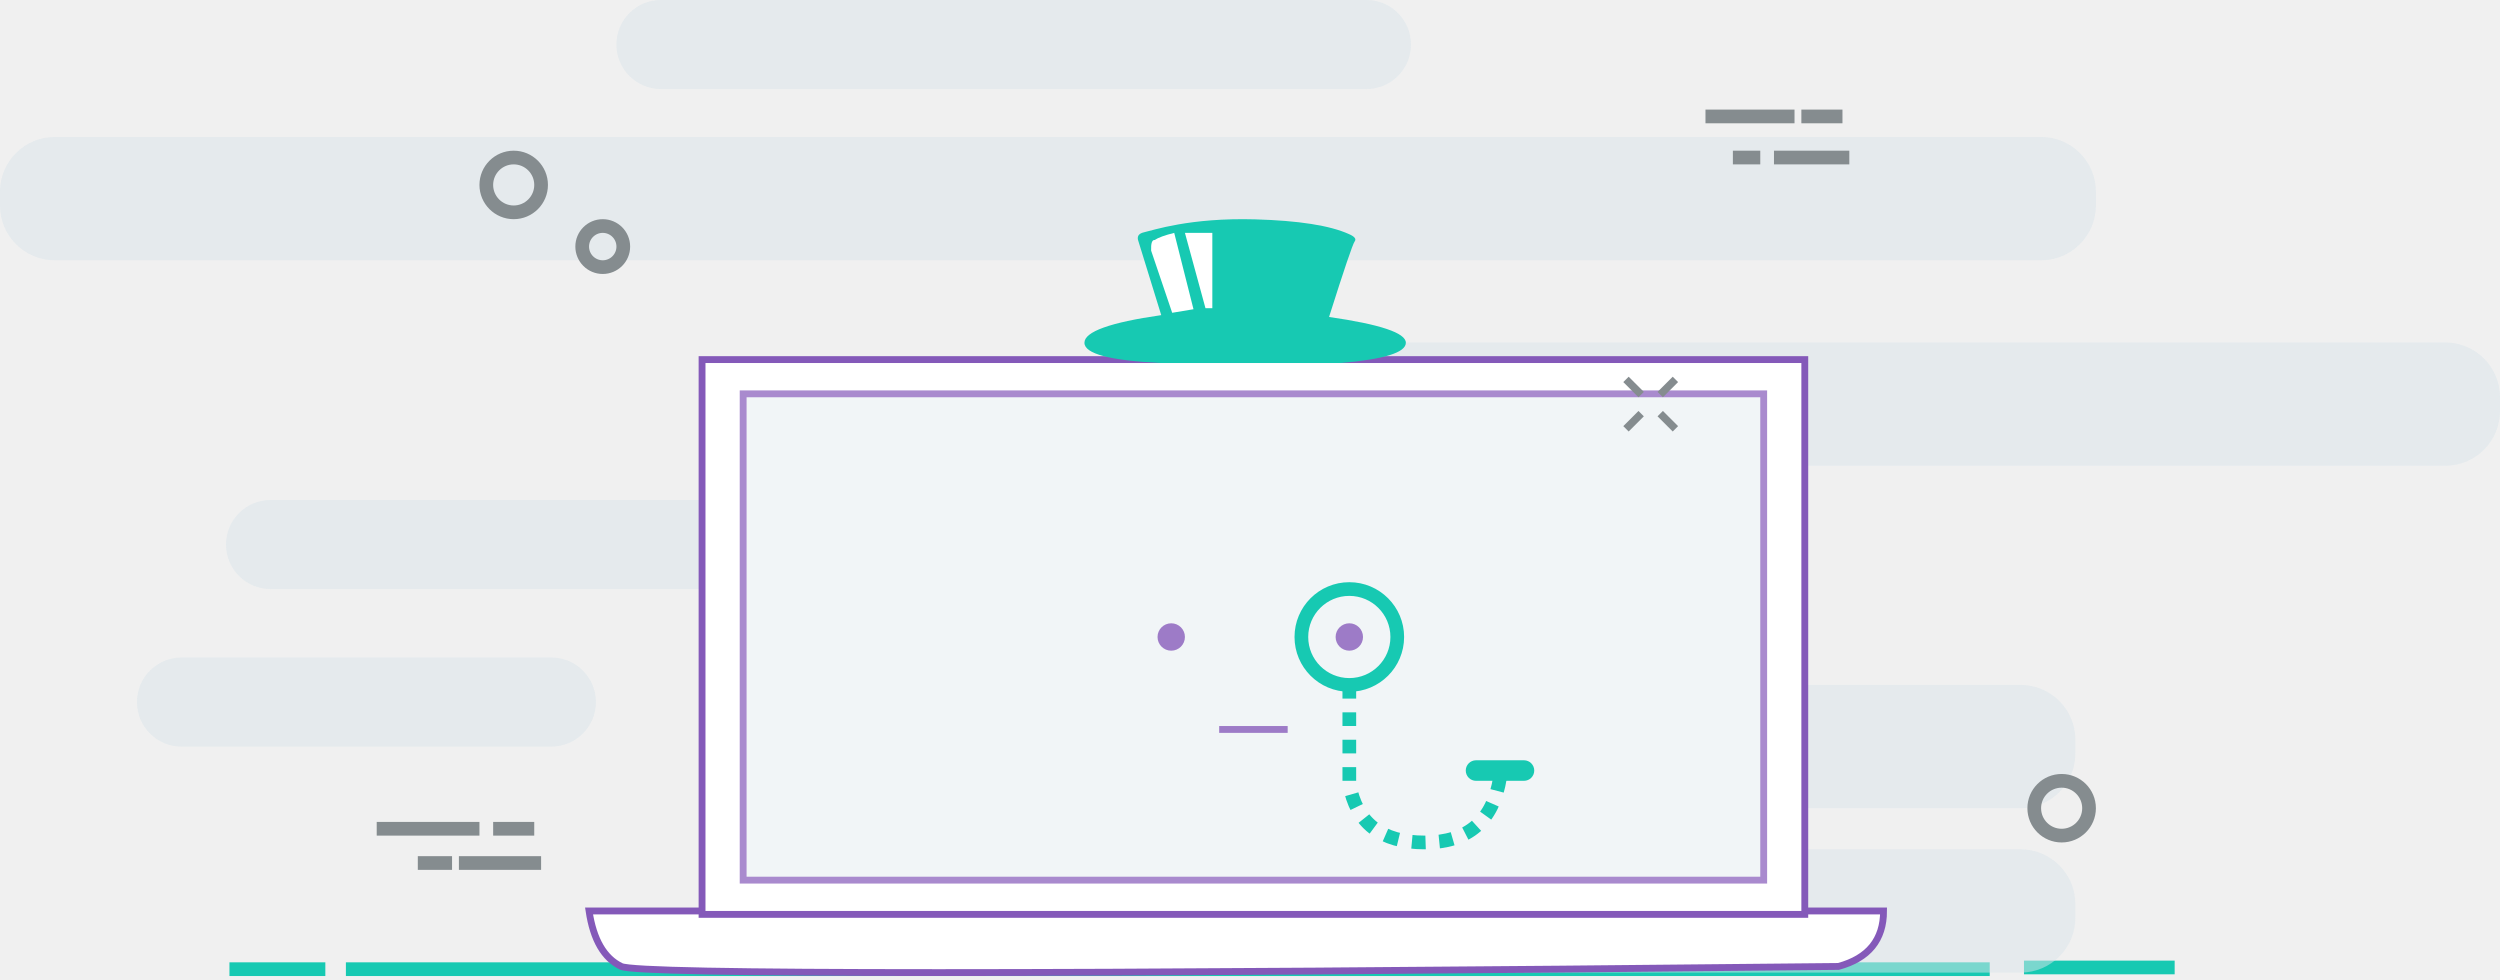
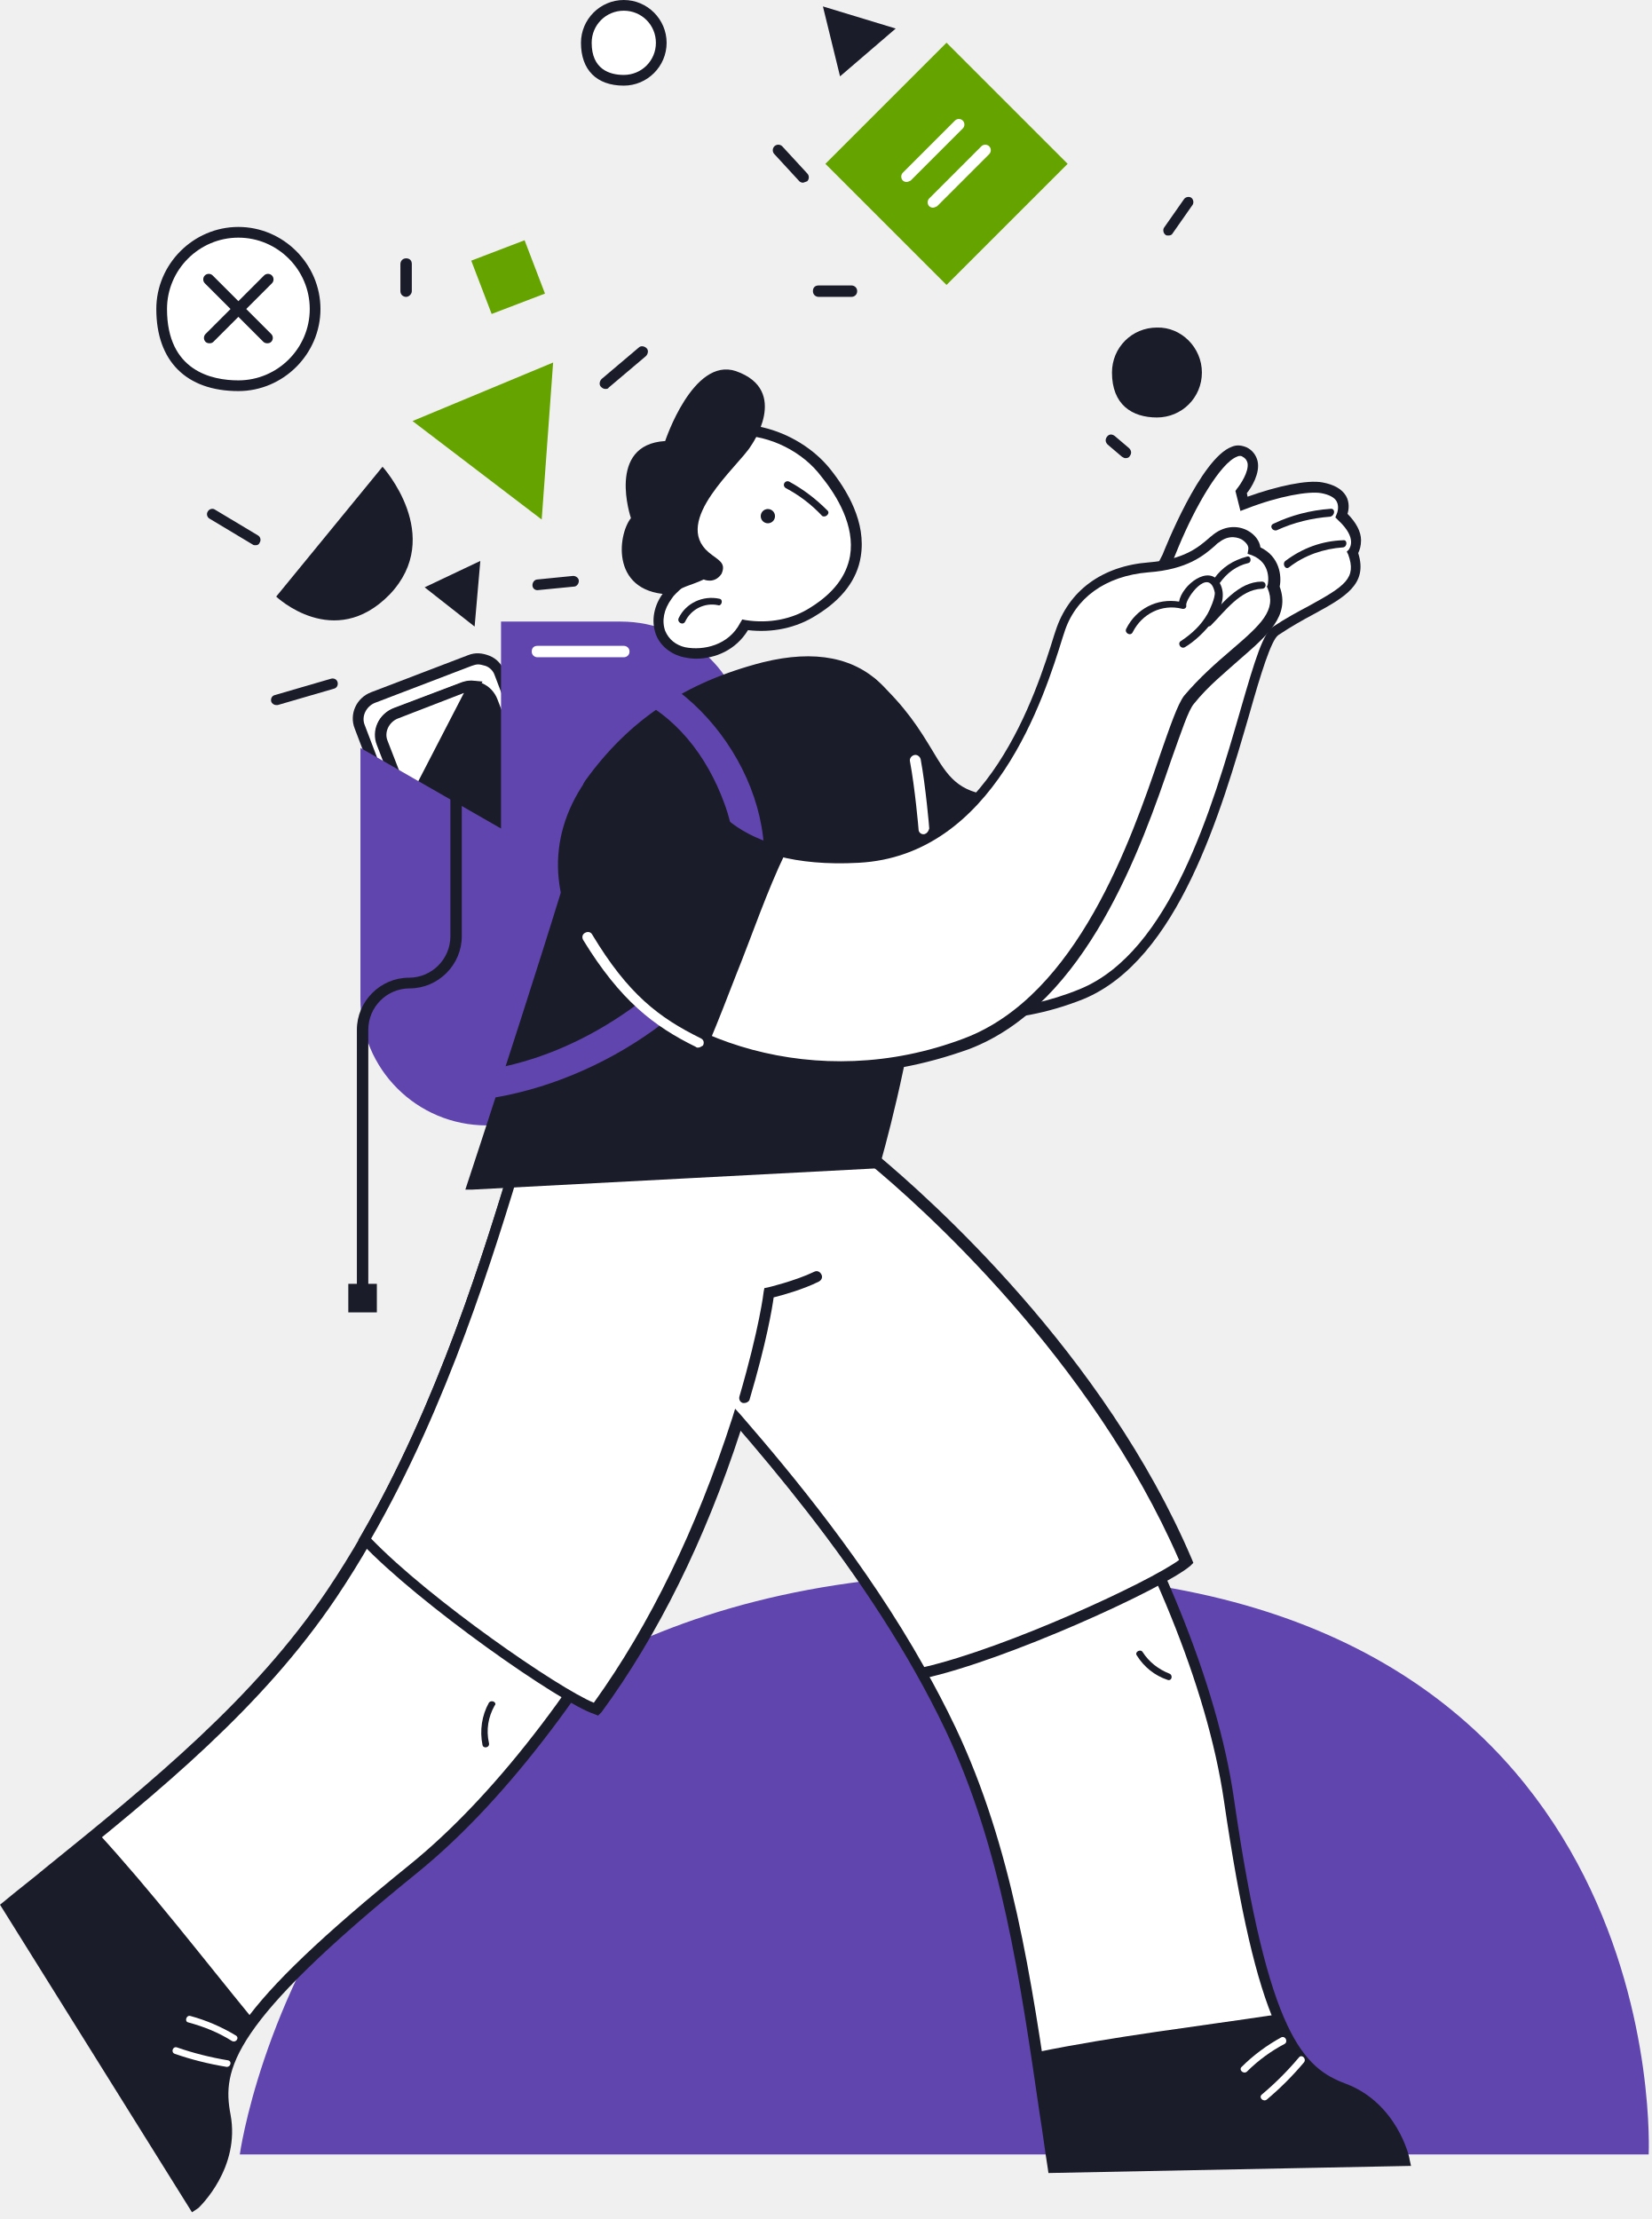
- <svg xmlns="http://www.w3.org/2000/svg" width="365" height="143" viewBox="0 0 365 143">
-   <g fill="none" fill-rule="evenodd">
-     <path stroke="#17C9B2" stroke-linecap="square" stroke-width="2" d="M51.5 141.5h238M34.5 141.5h12M296.5 141.25h20" />
-     <g fill="#D9E4EA" opacity=".509">
-       <path d="M26.5 96h54a6.5 6.5 0 1 1 0 13h-54a6.5 6.5 0 1 1 0-13zM96.5 0h103a6.5 6.5 0 1 1 0 13h-103a6.5 6.5 0 1 1 0-13zM8 20h290a8 8 0 0 1 8 8v2a8 8 0 0 1-8 8H8a8 8 0 0 1-8-8v-2a8 8 0 0 1 8-8zM205 50h152a8 8 0 0 1 8 8v2a8 8 0 0 1-8 8H205a8 8 0 0 1-8-8v-2a8 8 0 0 1 8-8zM205 100h90a8 8 0 0 1 8 8v2a8 8 0 0 1-8 8h-90a8 8 0 0 1-8-8v-2a8 8 0 0 1 8-8zM149 124h146a8 8 0 0 1 8 8v2a8 8 0 0 1-8 8H149a8 8 0 0 1-8-8v-2a8 8 0 0 1 8-8zM39.5 73h209a6.5 6.5 0 1 1 0 13h-209a6.5 6.5 0 1 1 0-13z" />
-     </g>
-     <g transform="translate(86 32)">
-       <path fill="#FFF" stroke="#8459B9" d="M16.925 101H0c.627 4.2 2.194 6.9 4.701 8.1 2.508 1.2 61.747 1.2 177.717 0 4.388-1.2 6.582-3.9 6.582-8.1h-20.687" />
-       <path fill="#FFF" stroke="#8459B9" d="M16.5 20.5h161v81h-161z" />
-       <path fill="#EBF1F4" stroke="#8459B9" d="M22.5 25.5h149v71h-149z" opacity=".7" />
-       <path fill="#17C9B2" d="M83.54 14.009L80.218 3.253c-.277-.717 0-1.165.83-1.345 1.246-.268 6.645-2.15 16.196-1.882 6.368.18 10.936.897 13.704 2.151.831.359 1.108.717.831 1.076-.277.358-1.523 4.033-3.738 11.025 7.476 1.075 11.213 2.33 11.213 3.764 0 1.434-3.184 2.42-9.551 2.958H83.54c-7.475-.359-11.213-1.344-11.213-2.958 0-1.613 3.738-2.958 11.213-4.033z" />
-       <circle cx="111" cy="61" r="7" stroke="#17C9B2" stroke-width="2" />
-       <circle cx="85" cy="61" r="2" fill="#9D7BC7" />
-       <circle cx="111" cy="61" r="2" fill="#9D7BC7" />
-       <path stroke="#9D7BC7" stroke-linecap="square" d="M92.5 74.5h9" />
-       <path fill="#FFF" d="M82.065 4.593c-.043-1.062.13-1.58.518-1.556.519-.346 1.47-.691 2.852-1.037l2.815 11.148-3.111.519-3.074-9.074zM87 2l3 11h1V2z" />
-     </g>
-     <g transform="translate(55 16)">
-       <path fill="#858C8F" d="M187.784 42l-.784-.784L189.216 39l.784.784L187.784 42zm-3.568 0L182 39.784l.784-.784L185 41.216l-.784.784zm3.568 2L190 46.216l-.784.784L187 44.784l.784-.784zm-3.568 0l.784.784L182.784 47l-.784-.784L184.216 44z" />
-       <circle cx="246" cy="102" r="4" stroke="#858C8F" stroke-width="2" />
-       <circle cx="20" cy="11" r="4" stroke="#858C8F" stroke-width="2" />
-       <circle cx="33" cy="20" r="3" stroke="#858C8F" stroke-width="2" />
-       <path fill="#858C8F" d="M0 106v-2h15v2H0zm12 5v-2h12v2H12zm5-5v-2h6v2h-6zm-11 5v-2h5v2H6zM194 2V0h13v2h-13zm10 6V6h11v2h-11zm4-6V0h6v2h-6zm-10 6V6h4v2h-4z" />
-     </g>
-     <path stroke="#17C9B2" stroke-dasharray="2" stroke-width="2" d="M197 100v14.431c1 5.713 4.667 8.569 11 8.569s10-3.157 11-9.47" />
-     <rect width="10" height="3" x="214" y="111" fill="#17C9B2" rx="1.5" />
-   </g>
+ <svg xmlns="http://www.w3.org/2000/svg" width="189" height="254" viewBox="0 0 189 254" fill="none">
+   <path d="M188.697 246.613H27.446C27.446 246.613 37.085 176.281 120.406 180.283C191.719 183.714 188.697 246.613 188.697 246.613Z" fill="#6045AF" />
+   <path d="M74.989 152.02C84.22 162.231 99.577 178.568 108.808 197.928C116.078 213.204 117.875 230.358 120.571 248.084L160.761 247.267C160.761 247.267 159.454 241.141 153.817 239.098C148.263 236.975 144.423 232.482 140.584 206.015C136.745 179.63 113.709 144.178 99.822 132.66C96.064 129.556 92.715 126.697 89.856 124.328C84.383 133.232 79.319 142.462 74.989 152.02Z" fill="white" />
+   <path d="M119.999 248.737L119.917 248.166C119.59 246.123 119.345 244.163 119.018 242.121C116.731 226.437 114.607 211.57 108.236 198.091C99.577 179.875 85.445 164.355 76.133 154.062L74.254 152.02L74.417 151.693C78.583 142.626 83.403 133.559 89.366 123.919L89.775 123.348L90.346 123.838C93.205 126.288 96.555 129.066 100.312 132.17C114.036 143.524 137.316 178.732 141.237 205.933C145.158 233.135 149.243 236.729 154.062 238.527C159.862 240.732 161.332 246.859 161.332 247.185L161.496 247.921L119.999 248.737ZM75.724 151.938L77.031 153.409C86.425 163.783 100.639 179.385 109.379 197.765C115.833 211.406 118.038 226.355 120.326 242.121C120.571 243.918 120.816 245.797 121.142 247.594L160.025 246.777C159.454 245.143 157.82 241.304 153.736 239.752C147.446 237.383 143.851 231.828 140.094 206.178C136.173 179.303 113.137 144.423 99.577 133.15C96.064 130.209 92.879 127.595 90.101 125.226C84.383 134.457 79.727 143.198 75.724 151.938Z" fill="#1B1C29" />
+   <path d="M146.056 230.603C136.907 231.992 127.676 233.054 118.527 234.932C119.181 239.262 119.834 243.673 120.488 248.166L160.678 247.349C160.678 247.349 159.371 241.222 153.735 239.18C150.794 237.955 148.343 236.158 146.056 230.603Z" fill="#1B1C29" />
+   <path d="M146.628 233.217C144.995 234.116 143.443 235.259 142.136 236.566C141.727 236.893 142.299 237.465 142.707 237.138C144.014 235.831 145.485 234.769 147.037 233.952C147.445 233.707 147.119 232.972 146.628 233.217Z" fill="white" />
+   <path d="M148.67 235.504C147.363 237.056 145.975 238.445 144.423 239.752C144.014 240.079 144.586 240.65 144.995 240.324C146.547 239.017 147.935 237.628 149.242 236.076C149.569 235.667 148.997 235.096 148.67 235.504Z" fill="white" />
+   <path d="M60.122 129.801C56.12 142.953 49.911 164.518 37.903 182.326C28.428 196.376 14.704 206.669 0.817 218.105L22.138 252.25C22.138 252.25 26.712 248.003 25.65 242.121C24.588 236.24 26.549 230.685 47.297 213.857C68.046 197.03 86.671 159.127 89.53 141.319C90.265 136.5 91 132.17 91.572 128.494C81.034 128.331 70.497 128.658 60.122 129.801Z" fill="white" />
+   <path d="M21.974 253.23L0 218.023L0.408 217.697C1.96 216.39 3.594 215.164 5.146 213.857C17.481 203.891 29.081 194.416 37.413 182.081C48.686 165.335 54.812 145.24 58.815 131.925L59.632 129.311L60.04 129.229C69.924 128.167 80.217 127.677 91.571 127.841H92.306L92.225 128.576C91.653 132.252 90.918 136.581 90.183 141.401C87.405 158.963 69.107 197.03 47.787 214.347C26.385 231.665 25.405 236.893 26.385 242.039C27.529 248.166 22.872 252.577 22.709 252.74L21.974 253.23ZM1.634 218.268L22.219 251.27C23.363 249.963 25.813 246.532 24.996 242.284C23.771 235.668 26.793 229.705 46.889 213.449C67.964 196.376 86.18 158.718 88.876 141.319C89.611 136.745 90.264 132.66 90.836 129.148C80.053 129.066 70.088 129.474 60.612 130.536L60.04 132.415C55.956 145.812 49.829 165.989 38.475 182.898C30.061 195.396 18.38 204.953 5.963 214.919C4.493 215.899 3.022 217.043 1.634 218.268Z" fill="#1B1C29" />
+   <path d="M28.917 231.093C23.036 223.904 17.399 216.553 11.11 209.691C7.679 212.468 4.248 215.246 0.735 218.105L22.056 252.25C22.056 252.25 26.63 248.002 25.568 242.121C24.997 238.935 25.323 235.913 28.917 231.093Z" fill="#1B1C29" />
+   <path d="M135.683 178.732C126.779 157.901 109.87 140.91 99.823 132.66C96.065 129.556 92.716 126.697 89.857 124.328C89.04 125.717 88.223 127.024 87.406 128.412C78.257 128.412 69.19 128.821 60.123 129.801C56.529 141.482 51.219 159.78 41.743 176.199C48.523 183.388 64.697 194.497 68.21 195.641C75.807 185.267 80.953 173.259 84.384 162.476C91.409 170.563 99.251 180.447 105.459 191.475C115.017 189.433 132.906 181.182 135.683 178.732Z" fill="white" />
+   <path d="M68.455 196.376L68.046 196.213C64.207 194.987 47.87 183.551 41.335 176.608L41.008 176.281L41.253 175.873C50.157 160.515 55.385 143.279 58.897 131.843L59.714 129.229L60.123 129.147C68.7 128.249 77.522 127.759 87.161 127.759C87.896 126.452 88.713 125.226 89.448 123.919L89.857 123.348L90.429 123.838C93.288 126.288 96.637 129.066 100.394 132.17C106.276 137.071 126.371 154.879 136.418 178.487L136.582 178.895L136.255 179.222C133.233 181.836 115.098 190.086 105.704 192.128L105.296 192.21L105.051 191.802C98.679 180.365 90.51 170.399 84.792 163.701C80.708 176.281 75.317 187.145 68.863 195.968L68.455 196.376ZM42.478 176.118C49.258 183.143 63.962 193.272 67.965 194.906C74.418 185.92 79.728 174.974 83.812 162.312L84.139 161.251L84.874 162.067C90.674 168.766 99.087 178.895 105.786 190.821C115.261 188.616 131.517 181.1 134.948 178.568C124.901 155.451 105.296 137.97 99.414 133.15C95.902 130.209 92.716 127.595 89.939 125.226C89.203 126.37 88.55 127.514 87.815 128.739L87.651 129.066H87.325C77.767 129.066 69.026 129.556 60.531 130.454L59.959 132.252C56.528 143.606 51.3 160.76 42.478 176.118Z" fill="#1B1C29" />
+   <path d="M26.956 232.972C25.323 231.991 23.607 231.256 21.81 230.766C21.32 230.603 21.075 231.42 21.565 231.501C23.362 231.991 24.996 232.645 26.548 233.625C27.038 233.87 27.447 233.217 26.956 232.972Z" fill="white" />
+   <path d="M26.058 235.831C24.098 235.504 22.137 235.014 20.258 234.36C19.768 234.197 19.523 234.932 20.013 235.096C21.892 235.749 23.853 236.239 25.813 236.566C26.385 236.729 26.63 235.912 26.058 235.831Z" fill="white" />
+   <path d="M85.199 160.597C85.117 160.597 85.117 160.597 85.036 160.597C84.709 160.515 84.546 160.189 84.627 159.862C86.915 152.02 87.405 147.935 87.405 147.854L87.486 147.445L87.895 147.364C87.895 147.364 90.999 146.628 93.204 145.567C93.531 145.403 93.858 145.567 94.021 145.893C94.185 146.22 94.021 146.547 93.695 146.71C91.897 147.609 89.528 148.262 88.548 148.507C88.385 149.733 87.731 153.654 85.771 160.27C85.689 160.434 85.444 160.597 85.199 160.597Z" fill="#1B1C29" />
+   <path d="M55.956 194.905C55.139 196.376 54.894 198.091 55.221 199.725C55.303 200.215 56.12 200.052 55.956 199.48C55.63 198.01 55.875 196.539 56.61 195.232C56.937 194.905 56.283 194.497 55.956 194.905Z" fill="#1B1C29" />
+   <path d="M133.803 191.557C132.578 191.066 131.516 190.25 130.781 189.106C130.536 188.698 129.8 189.106 130.127 189.514C130.944 190.821 132.169 191.802 133.64 192.292C134.13 192.455 134.293 191.72 133.803 191.557Z" fill="#1B1C29" />
+   <path d="M153.652 58.978C153.652 58.978 154.878 56.364 151.365 55.792C149.732 55.547 146.056 56.201 142.461 57.671L142.135 56.364C142.135 56.364 144.912 53.015 142.543 51.79C139.929 50.401 135.681 58.815 133.803 63.798C133.557 64.206 133.312 64.696 133.149 65.186C131.107 71.231 127.268 93.124 113.707 91.817C106.111 91.081 107.908 85.608 99.821 78.338L86.751 83.893C75.968 100.802 99.657 123.756 123.837 113.79C139.276 107.419 142.706 74.335 146.056 72.212C152.182 68.291 156.512 67.555 154.878 63.226C154.878 63.144 156.43 61.511 153.652 58.978Z" fill="white" />
+   <path d="M111.911 116.731C102.109 116.731 93.532 111.993 88.712 106.193C82.749 99.087 81.769 90.346 86.18 83.484L86.261 83.321L99.903 77.521L100.23 77.766C103.661 80.87 105.295 83.566 106.683 85.853C108.48 88.876 109.624 90.673 113.708 91.081C124.818 92.143 129.147 76.623 131.434 68.29C131.843 66.902 132.17 65.758 132.415 64.86C132.578 64.37 132.823 63.961 133.068 63.471C133.232 63.063 137.398 52.443 140.992 51.136C141.564 50.891 142.136 50.973 142.707 51.218C143.361 51.545 143.769 52.117 143.933 52.77C144.259 54.159 143.197 55.874 142.707 56.446L142.789 56.854C146.22 55.629 149.651 54.894 151.366 55.221C152.673 55.466 153.572 55.956 154.062 56.773C154.47 57.508 154.389 58.325 154.225 58.815C155.205 59.795 155.777 60.857 155.777 61.837C155.777 62.491 155.614 62.981 155.451 63.308C156.594 66.902 153.898 68.372 150.304 70.333C149.079 70.986 147.772 71.721 146.302 72.702C145.485 73.273 144.259 77.276 143.034 81.606C139.767 92.878 134.865 109.869 124.001 114.362C119.917 115.996 115.832 116.731 111.911 116.731ZM87.16 84.301C83.076 90.836 84.056 98.678 89.692 105.458C96.227 113.218 109.624 118.937 123.593 113.218C133.967 108.971 138.786 92.307 141.972 81.279C143.688 75.316 144.586 72.457 145.73 71.721C147.2 70.741 148.589 70.006 149.814 69.353C153.98 67.065 155.287 66.167 154.307 63.471L154.144 63.144L154.389 62.899C154.389 62.818 155.451 61.674 153.163 59.55L152.837 59.223L153 58.815C153 58.815 153.327 58.08 153 57.426C152.755 56.936 152.101 56.609 151.203 56.446C149.814 56.201 146.383 56.773 142.626 58.243L141.972 58.488L141.4 56.201L141.564 55.956C141.972 55.466 142.952 53.995 142.789 53.015C142.707 52.688 142.544 52.443 142.217 52.28C142.135 52.198 141.89 52.117 141.564 52.28C139.685 53.015 136.826 57.916 134.865 62.654L134.294 64.043C134.048 64.451 133.803 64.86 133.64 65.268C133.395 66.085 133.068 67.229 132.66 68.617C130.291 77.031 126.043 92.388 114.852 92.388C114.444 92.388 114.035 92.388 113.627 92.307C108.889 91.817 107.5 89.611 105.621 86.507C104.314 84.383 102.762 81.851 99.658 78.992L87.16 84.301Z" fill="#1B1C29" />
+   <path d="M115.75 101.21C115.178 98.106 114.852 94.921 114.443 91.735C114.198 91.735 113.953 91.735 113.626 91.735C106.029 90.999 107.827 85.526 99.74 78.256L86.67 83.811C76.867 99.25 96.145 118.12 117.956 113.79C117.302 109.624 116.485 105.377 115.75 101.21Z" fill="#1B1C29" />
+   <path d="M152.265 58.243C149.978 58.406 147.772 58.978 145.73 59.958C145.24 60.203 145.648 60.857 146.138 60.693C148.099 59.795 150.141 59.305 152.265 59.141C152.837 58.978 152.837 58.161 152.265 58.243Z" fill="#1B1C29" />
+   <path d="M153.735 61.837C151.285 61.919 149.079 62.736 147.118 64.206C146.71 64.533 147.118 65.268 147.527 64.941C149.324 63.553 151.448 62.818 153.735 62.654C154.225 62.572 154.225 61.756 153.735 61.837Z" fill="#1B1C29" />
+   <path d="M48.28 101.619L41.255 83.158C40.764 81.851 41.418 80.299 42.725 79.809L53.834 75.561C55.141 75.071 56.693 75.724 57.184 77.031L64.209 95.493C64.699 96.8 64.045 98.352 62.738 98.842L51.629 103.09C50.24 103.661 48.77 103.008 48.28 101.619Z" fill="white" />
+   <path d="M50.648 103.907C50.24 103.907 49.749 103.825 49.341 103.661C48.524 103.335 47.952 102.681 47.626 101.864L40.6 83.403C39.947 81.769 40.764 79.891 42.479 79.237L53.589 74.989C54.406 74.662 55.223 74.744 56.039 75.071C56.856 75.398 57.428 76.051 57.755 76.868L64.78 95.329C65.107 96.146 65.025 96.963 64.698 97.78C64.371 98.597 63.718 99.169 62.901 99.495L51.792 103.743C51.465 103.825 51.056 103.907 50.648 103.907ZM54.732 76.051C54.487 76.051 54.242 76.133 53.997 76.215L42.888 80.462C41.907 80.871 41.336 82.014 41.744 82.995L48.769 101.456C48.933 101.946 49.341 102.354 49.831 102.518C50.321 102.763 50.811 102.763 51.383 102.6L62.493 98.352C62.983 98.188 63.391 97.78 63.555 97.29C63.8 96.8 63.8 96.31 63.636 95.738L56.611 77.276C56.448 76.786 56.039 76.378 55.549 76.215C55.222 76.133 54.977 76.051 54.732 76.051Z" fill="#1B1C29" />
+   <path d="M49.015 98.597L43.787 85.037C43.297 83.73 43.95 82.178 45.257 81.687L53.017 78.747C54.324 78.257 55.876 78.91 56.367 80.217L61.595 93.777C62.085 95.084 61.431 96.636 60.124 97.126L52.364 100.067C50.975 100.557 49.505 99.904 49.015 98.597Z" fill="#1B1C29" />
+   <path d="M51.383 100.884C50.076 100.884 48.851 100.067 48.361 98.842L43.133 85.282C42.479 83.648 43.296 81.769 45.012 81.116L52.772 78.175C54.406 77.522 56.284 78.338 56.938 80.054L62.166 93.614C62.493 94.431 62.411 95.248 62.084 96.064C61.757 96.881 61.104 97.453 60.287 97.78L52.527 100.721C52.2 100.802 51.792 100.884 51.383 100.884ZM49.586 98.352C49.995 99.332 51.138 99.904 52.118 99.495L59.879 96.555C60.369 96.391 60.777 95.983 60.941 95.493C61.186 95.003 61.186 94.512 61.022 93.941L55.794 80.381C55.386 79.4 54.242 78.829 53.262 79.237L45.502 82.178C44.521 82.586 43.95 83.73 44.358 84.71L49.586 98.352Z" fill="#1B1C29" />
+   <path d="M46.81 92.879L54.243 78.583C53.835 78.583 53.426 78.583 53.1 78.747L45.339 81.687C44.032 82.177 43.297 83.73 43.869 85.037L46.81 92.879Z" fill="white" />
+   <path d="M46.727 94.349L43.215 85.2C42.561 83.566 43.378 81.687 45.094 81.034L52.854 78.093C53.344 77.93 53.834 77.848 54.324 77.93L55.223 78.011L46.727 94.349ZM53.099 79.318L45.502 82.259C44.522 82.668 43.95 83.811 44.358 84.791L46.891 91.326L53.099 79.318Z" fill="#1B1C29" />
+   <path d="M85.527 85.609V114.362C85.527 122.368 79.074 128.821 71.069 128.821H55.712C47.706 128.821 41.253 122.368 41.253 114.362V85.609L57.345 94.839V71.15H71.069C78.992 71.15 85.527 77.603 85.527 85.609Z" fill="#6045AF" />
+   <path d="M41.499 149.161C41.172 149.161 40.846 148.916 40.846 148.508V117.875C40.846 114.608 43.541 111.912 46.809 111.912C49.423 111.912 51.547 109.788 51.547 107.174V88.631C51.547 88.304 51.792 87.978 52.2 87.978C52.609 87.978 52.854 88.223 52.854 88.631V107.174C52.854 110.442 50.158 113.137 46.891 113.137C44.277 113.137 42.153 115.261 42.153 117.875V148.508C42.071 148.916 41.826 149.161 41.499 149.161Z" fill="#1B1C29" />
+   <path d="M43.133 146.955H39.865V150.223H43.133V146.955Z" fill="#1B1C29" />
+   <path d="M71.397 75.234H61.513C61.186 75.234 60.859 74.989 60.859 74.581C60.859 74.172 61.105 73.927 61.513 73.927H71.397C71.724 73.927 72.05 74.172 72.05 74.581C72.05 74.989 71.724 75.234 71.397 75.234Z" fill="white" />
+   <path d="M87.487 76.46C79.155 78.584 72.62 82.587 67.555 89.775C67.964 90.265 68.127 90.837 67.964 91.572C65.921 99.823 53.995 135.683 53.995 135.52L100.23 133.151C100.148 133.233 119.1 68.455 87.487 76.46Z" fill="#1B1C29" />
+   <path d="M53.995 136.173H53.26C53.26 136.173 65.35 99.577 67.31 91.408C67.392 90.918 67.31 90.51 67.065 90.101L66.738 89.775L66.983 89.366C71.966 82.423 78.419 78.093 87.323 75.806C93.287 74.336 97.943 75.234 101.128 78.584C112.973 90.837 101.21 131.598 100.72 133.314L100.638 133.722L53.995 136.173ZM68.29 89.775C68.617 90.346 68.699 91 68.535 91.735C67.473 95.983 63.797 107.746 60.775 116.813C57.017 128.494 55.465 133.069 54.812 134.866L99.74 132.579C100.965 128.168 111.013 90.591 100.312 79.482C97.453 76.46 93.123 75.643 87.65 77.031L87.487 76.46L87.65 77.031C79.155 79.237 73.028 83.24 68.29 89.775Z" fill="#1B1C29" />
+   <path d="M105.703 95.493C105.376 95.493 105.131 95.248 105.131 94.921C105.131 94.839 104.722 90.183 104.151 87.161C104.069 86.834 104.314 86.507 104.641 86.425C104.967 86.344 105.294 86.589 105.376 86.916C105.948 90.02 106.356 94.676 106.356 94.839C106.274 95.166 106.029 95.493 105.703 95.493Z" fill="white" />
+   <path d="M72.701 76.296C70.741 75.561 69.924 78.665 71.803 79.482C77.276 81.688 80.952 86.589 82.912 91.98C85.2 98.27 84.138 103.743 79.727 108.726C72.457 116.895 61.755 122.858 50.728 122.858C48.604 122.858 48.604 126.126 50.728 126.126C63.634 126.207 78.583 118.12 85.2 106.847C91.571 95.82 83.648 80.626 72.701 76.296Z" fill="#6045AF" />
+   <path d="M67.556 89.774C55.221 107.664 82.995 129.964 110.605 119.427C128.249 112.728 133.15 83.484 136.091 80.053C141.074 74.009 147.609 71.721 145.812 67.065C145.812 67.065 146.547 63.961 143.606 62.899C143.851 61.429 141.482 59.795 139.277 61.511C137.97 62.572 136.418 64.451 131.598 64.778C126.779 65.186 122.858 67.637 121.387 72.13C119.345 78.665 113.872 97.126 98.433 97.943C82.096 98.842 79.564 89.203 79.564 89.203L67.556 89.774Z" fill="white" />
+   <path d="M95.9 122.858C83.974 122.858 73.763 117.548 68.208 110.523C62.899 103.743 62.409 96.064 66.983 89.448L67.147 89.203L79.89 88.794L80.053 89.284C80.135 89.693 82.667 98.433 98.351 97.616C113.055 96.881 118.609 79.318 120.652 72.702L120.815 72.212C122.285 67.637 126.125 64.778 131.516 64.37C135.519 64.043 137.152 62.654 138.378 61.592C138.541 61.429 138.704 61.347 138.868 61.184C140.338 60.04 141.89 60.204 142.871 60.775C143.606 61.184 144.177 61.919 144.259 62.654C146.465 63.716 146.71 65.922 146.465 67.147C147.69 70.496 145.076 72.702 141.89 75.479C140.257 76.95 138.296 78.501 136.662 80.544C136.009 81.279 135.192 83.811 134.048 86.997C130.699 96.799 124.409 114.934 110.931 120.08C105.703 121.959 100.72 122.858 95.9 122.858ZM67.882 90.346C63.797 96.473 64.287 103.498 69.189 109.706C76.459 118.937 93.368 125.308 110.359 118.855C123.347 113.954 129.474 96.064 132.741 86.507C133.967 82.994 134.784 80.625 135.519 79.645C137.316 77.521 139.195 75.888 140.91 74.417C144.341 71.476 146.138 69.843 145.076 67.31L144.994 67.147L145.076 66.984C145.158 66.739 145.566 64.451 143.279 63.553L142.789 63.389L142.871 62.899C142.952 62.491 142.625 62.082 142.135 61.756C141.809 61.592 140.747 61.102 139.521 62.082C139.358 62.164 139.195 62.327 139.031 62.491C137.806 63.553 135.927 65.186 131.434 65.513C126.533 65.922 123.021 68.454 121.795 72.457L121.632 72.947C119.508 79.808 113.79 97.943 98.269 98.76C83.484 99.577 79.645 91.98 78.909 90.019L67.882 90.346Z" fill="#1B1C29" />
+   <path d="M84.219 111.666C86.098 107.01 87.732 102.109 89.937 97.534C81.033 95.492 79.4 89.365 79.4 89.365L67.473 89.774C59.795 100.883 67.637 113.708 81.197 119.263C82.259 116.731 83.239 114.198 84.219 111.666Z" fill="#1B1C29" />
+   <path d="M139.604 66.738C138.379 64.533 135.274 66.983 134.948 68.862C132.415 68.454 130.046 69.679 128.903 71.966C128.658 72.456 129.393 72.865 129.638 72.375C130.7 70.251 132.987 69.107 135.274 69.679C135.519 69.761 135.846 69.597 135.765 69.271C135.683 68.535 138.379 64.778 139.032 67.8C139.114 68.372 138.46 69.842 138.215 70.251C137.48 71.558 136.418 72.538 135.193 73.355C134.703 73.6 135.111 74.335 135.601 74.09C137.562 72.947 141.074 69.352 139.604 66.738Z" fill="#1B1C29" />
+   <path d="M142.708 63.716C141.156 64.125 139.849 64.941 138.95 66.248C138.624 66.657 139.277 67.229 139.604 66.739C140.421 65.595 141.483 64.778 142.871 64.451C143.28 64.37 143.198 63.553 142.708 63.716Z" fill="#1B1C29" />
+   <path d="M144.423 66.575C141.727 66.575 139.848 69.189 138.051 70.986C137.643 71.395 138.296 71.966 138.623 71.558C140.175 70.006 141.972 67.474 144.423 67.392C144.995 67.392 144.995 66.575 144.423 66.575Z" fill="#1B1C29" />
+   <path d="M79.891 119.917C79.809 119.917 79.727 119.917 79.645 119.835C74.826 117.466 70.987 114.526 66.739 107.582C66.576 107.255 66.657 106.929 66.984 106.765C67.311 106.602 67.638 106.684 67.801 107.01C71.885 113.79 75.398 116.486 80.217 118.855C80.544 119.018 80.626 119.345 80.462 119.672C80.299 119.754 80.136 119.917 79.891 119.917Z" fill="white" />
+   <path d="M60.04 27.501L53.937 29.836L56.271 35.939L62.374 33.605L60.04 27.501Z" fill="#65A300" />
+   <path d="M31.612 68.29L43.784 53.423C43.784 53.423 50.972 61.347 44.601 68.045C38.229 74.58 31.612 68.29 31.612 68.29Z" fill="#1B1C29" />
+   <path d="M48.603 67.228L54.975 64.206L54.322 71.721L48.603 67.228Z" fill="#1B1C29" />
+   <path d="M96.146 8.74L94.186 0.735L102.518 3.267L96.146 8.74Z" fill="#1B1C29" />
+   <path d="M36.024 35.37C36.024 40.19 32.103 44.193 27.202 44.193C22.383 44.193 18.38 41.66 18.38 35.37C18.38 30.551 22.301 26.548 27.202 26.548C32.103 26.63 36.024 30.551 36.024 35.37Z" fill="white" />
+   <path d="M27.284 44.765C21.32 44.765 17.89 41.334 17.89 35.371C17.89 30.224 22.137 25.977 27.284 25.977C32.43 25.977 36.678 30.224 36.678 35.371C36.678 40.517 32.43 44.765 27.284 44.765ZM27.284 27.202C22.791 27.202 19.115 30.878 19.115 35.371C19.115 42.477 24.261 43.539 27.284 43.539C31.776 43.539 35.452 39.863 35.452 35.371C35.452 30.878 31.776 27.202 27.284 27.202Z" fill="#1B1C29" />
+   <path d="M75.725 4.901C75.725 7.27 73.765 9.231 71.396 9.231C69.027 9.231 67.066 8.005 67.066 4.901C67.066 2.532 69.027 0.572 71.396 0.572C73.765 0.572 75.725 2.532 75.725 4.901Z" fill="white" />
+   <path d="M71.395 9.802C68.291 9.802 66.494 8.005 66.494 4.901C66.494 2.206 68.7 0 71.395 0C74.091 0 76.297 2.206 76.297 4.901C76.297 7.597 74.091 9.802 71.395 9.802ZM71.395 1.225C69.353 1.225 67.719 2.859 67.719 4.901C67.719 7.924 69.762 8.577 71.395 8.577C73.438 8.577 75.071 6.943 75.071 4.901C75.071 2.859 73.438 1.225 71.395 1.225Z" fill="#1B1C29" />
+   <path d="M137.562 42.641C137.562 45.5 135.275 47.787 132.416 47.787C129.557 47.787 127.27 46.316 127.27 42.641C127.27 39.782 129.557 37.494 132.416 37.494C135.193 37.413 137.562 39.782 137.562 42.641Z" fill="#1B1C29" />
+   <path d="M47.215 48.195L63.307 41.497L62 59.468L47.215 48.195Z" fill="#65A300" />
+   <path d="M69.271 44.519C69.108 44.519 68.944 44.438 68.781 44.274C68.536 44.029 68.617 43.621 68.862 43.376L73.11 39.782C73.355 39.536 73.764 39.618 74.009 39.863C74.254 40.108 74.172 40.517 73.927 40.762L69.679 44.356C69.598 44.519 69.434 44.519 69.271 44.519Z" fill="#1B1C29" />
+   <path d="M29.244 62.409C29.163 62.409 28.999 62.409 28.917 62.328L24.016 59.387C23.689 59.223 23.608 58.815 23.771 58.57C23.934 58.243 24.343 58.161 24.588 58.325L29.489 61.266C29.816 61.429 29.898 61.837 29.734 62.082C29.653 62.328 29.489 62.409 29.244 62.409Z" fill="#1B1C29" />
+   <path d="M46.481 33.982C46.154 33.982 45.827 33.737 45.827 33.328V30.224C45.827 29.897 46.072 29.571 46.481 29.571C46.889 29.571 47.134 29.816 47.134 30.224V33.328C47.134 33.655 46.807 33.982 46.481 33.982Z" fill="#1B1C29" />
+   <path d="M31.613 80.707C31.368 80.707 31.123 80.544 31.041 80.299C30.96 79.972 31.123 79.645 31.45 79.564L37.903 77.685C38.23 77.603 38.557 77.766 38.638 78.093C38.72 78.42 38.557 78.747 38.23 78.828L31.776 80.707C31.695 80.707 31.613 80.707 31.613 80.707Z" fill="#1B1C29" />
+   <path d="M61.511 67.555C61.184 67.555 60.94 67.31 60.94 66.984C60.94 66.657 61.184 66.33 61.511 66.33L65.596 65.922C65.922 65.922 66.249 66.167 66.249 66.493C66.249 66.82 66.004 67.147 65.677 67.147L61.511 67.555C61.593 67.555 61.511 67.555 61.511 67.555Z" fill="#1B1C29" />
+   <path d="M91.898 20.912C91.735 20.912 91.572 20.83 91.49 20.748L88.631 17.644C88.386 17.399 88.386 16.991 88.631 16.746C88.876 16.501 89.285 16.501 89.53 16.746L92.389 19.85C92.634 20.095 92.634 20.503 92.389 20.748C92.144 20.83 91.98 20.912 91.898 20.912Z" fill="#1B1C29" />
+   <path d="M97.453 33.982H93.695C93.369 33.982 93.042 33.737 93.042 33.328C93.042 32.92 93.287 32.675 93.695 32.675H97.453C97.78 32.675 98.107 32.92 98.107 33.328C98.107 33.737 97.78 33.982 97.453 33.982Z" fill="#1B1C29" />
+   <path d="M108.332 4.89L94.47 18.752L108.332 32.615L122.195 18.752L108.332 4.89Z" fill="#65A300" />
+   <path d="M128.821 52.443C128.657 52.443 128.576 52.362 128.412 52.28L126.778 50.891C126.533 50.646 126.452 50.319 126.697 49.993C126.942 49.666 127.269 49.666 127.595 49.911L129.229 51.3C129.474 51.545 129.556 51.871 129.311 52.198C129.229 52.362 129.066 52.443 128.821 52.443Z" fill="#1B1C29" />
+   <path d="M133.722 26.957C133.558 26.957 133.477 26.957 133.395 26.875C133.15 26.712 133.068 26.303 133.231 26.058L135.519 22.791C135.682 22.546 136.091 22.464 136.336 22.627C136.581 22.791 136.662 23.199 136.499 23.444L134.212 26.712C134.13 26.875 133.967 26.957 133.722 26.957Z" fill="#1B1C29" />
+   <path d="M103.743 20.831C103.579 20.831 103.416 20.749 103.334 20.667C103.089 20.422 103.089 20.014 103.334 19.768L109.297 13.805C109.542 13.56 109.951 13.56 110.196 13.805C110.441 14.05 110.441 14.459 110.196 14.704L104.233 20.667C104.069 20.749 103.906 20.831 103.743 20.831Z" fill="white" />
+   <path d="M106.765 23.771C106.602 23.771 106.438 23.689 106.357 23.608C106.112 23.363 106.112 22.954 106.357 22.709L112.32 16.746C112.565 16.501 112.973 16.501 113.218 16.746C113.463 16.991 113.463 17.399 113.218 17.644L107.255 23.608C107.092 23.689 106.928 23.771 106.765 23.771Z" fill="white" />
+   <path d="M30.551 39.291C30.388 39.291 30.225 39.21 30.143 39.128L23.445 32.43C23.2 32.185 23.2 31.776 23.445 31.531C23.69 31.286 24.098 31.286 24.343 31.531L31.041 38.23C31.287 38.475 31.287 38.883 31.041 39.128C30.878 39.291 30.715 39.291 30.551 39.291Z" fill="#1B1C29" />
+   <path d="M23.934 39.291C23.771 39.291 23.607 39.21 23.526 39.128C23.28 38.883 23.28 38.475 23.526 38.23L30.224 31.531C30.469 31.286 30.877 31.286 31.122 31.531C31.368 31.776 31.368 32.185 31.122 32.43L24.424 39.128C24.261 39.291 24.097 39.291 23.934 39.291Z" fill="#1B1C29" />
+   <path d="M94.593 54.077C90.999 49.584 83.647 47.461 78.99 50.973C74.334 54.486 73.681 61.592 77.602 66.82C77.602 66.82 77.602 66.82 77.683 66.902C77.193 67.311 76.785 67.719 76.54 68.127C74.416 70.905 75.641 74.091 78.419 74.662C80.869 75.153 83.973 74.254 85.362 71.558C88.058 71.967 90.917 71.477 93.204 70.006C100.229 65.513 98.677 59.224 94.593 54.077Z" fill="white" />
+   <path d="M79.645 75.397C79.155 75.397 78.665 75.316 78.257 75.234C76.786 74.907 75.561 73.927 75.071 72.62C74.499 71.068 74.826 69.271 75.969 67.8C76.214 67.474 76.46 67.147 76.786 66.82C73.029 61.347 73.764 54.159 78.583 50.483C83.648 46.644 91.327 49.094 95.002 53.669C96.963 56.119 99.169 59.795 98.515 63.716C98.107 66.33 96.391 68.617 93.45 70.415C91.163 71.885 88.386 72.457 85.609 72.13C84.22 74.417 81.851 75.397 79.645 75.397ZM84.546 49.829C82.668 49.829 80.871 50.319 79.319 51.463C74.907 54.812 74.336 61.511 78.011 66.493L78.338 66.984L77.93 67.392C77.521 67.8 77.113 68.127 76.868 68.536C75.969 69.761 75.724 71.068 76.133 72.212C76.541 73.192 77.358 73.845 78.42 74.09C80.544 74.499 83.403 73.845 84.71 71.313L84.955 70.905L85.363 70.986C87.977 71.395 90.673 70.904 92.797 69.516C95.411 67.882 96.881 65.922 97.29 63.634C97.862 60.204 95.819 56.773 94.022 54.567C91.898 51.708 88.141 49.829 84.546 49.829Z" fill="#1B1C29" />
+   <path d="M88.085 59.874C88.523 59.764 88.788 59.32 88.677 58.882C88.567 58.445 88.123 58.18 87.686 58.29C87.248 58.401 86.983 58.845 87.093 59.282C87.204 59.719 87.648 59.985 88.085 59.874Z" fill="#1B1C29" />
+   <path d="M94.676 58.406C93.369 57.099 91.98 56.037 90.347 55.139C89.856 54.894 89.448 55.547 89.938 55.874C91.49 56.691 92.879 57.753 94.104 59.06C94.513 59.305 95.084 58.733 94.676 58.406Z" fill="#1B1C29" />
+   <path d="M82.34 68.536C80.462 68.127 78.501 69.026 77.684 70.741C77.439 71.231 78.174 71.64 78.419 71.15C79.073 69.761 80.625 68.944 82.177 69.271C82.585 69.434 82.83 68.617 82.34 68.536Z" fill="#1B1C29" />
+   <path d="M85.935 51.055C84.546 53.342 76.868 59.632 81.115 63.226C82.177 64.125 83.158 64.37 82.586 65.677C81.769 66.902 80.544 66.33 80.544 66.33C78.992 67.065 77.848 67.147 77.113 68.046C69.843 68.127 70.659 61.266 72.212 59.305C72.212 59.305 69.353 50.891 76.132 50.483C76.132 50.483 79.318 40.844 84.22 42.477C90.51 44.683 85.935 51.055 85.935 51.055Z" fill="#1B1C29" />
</svg>
